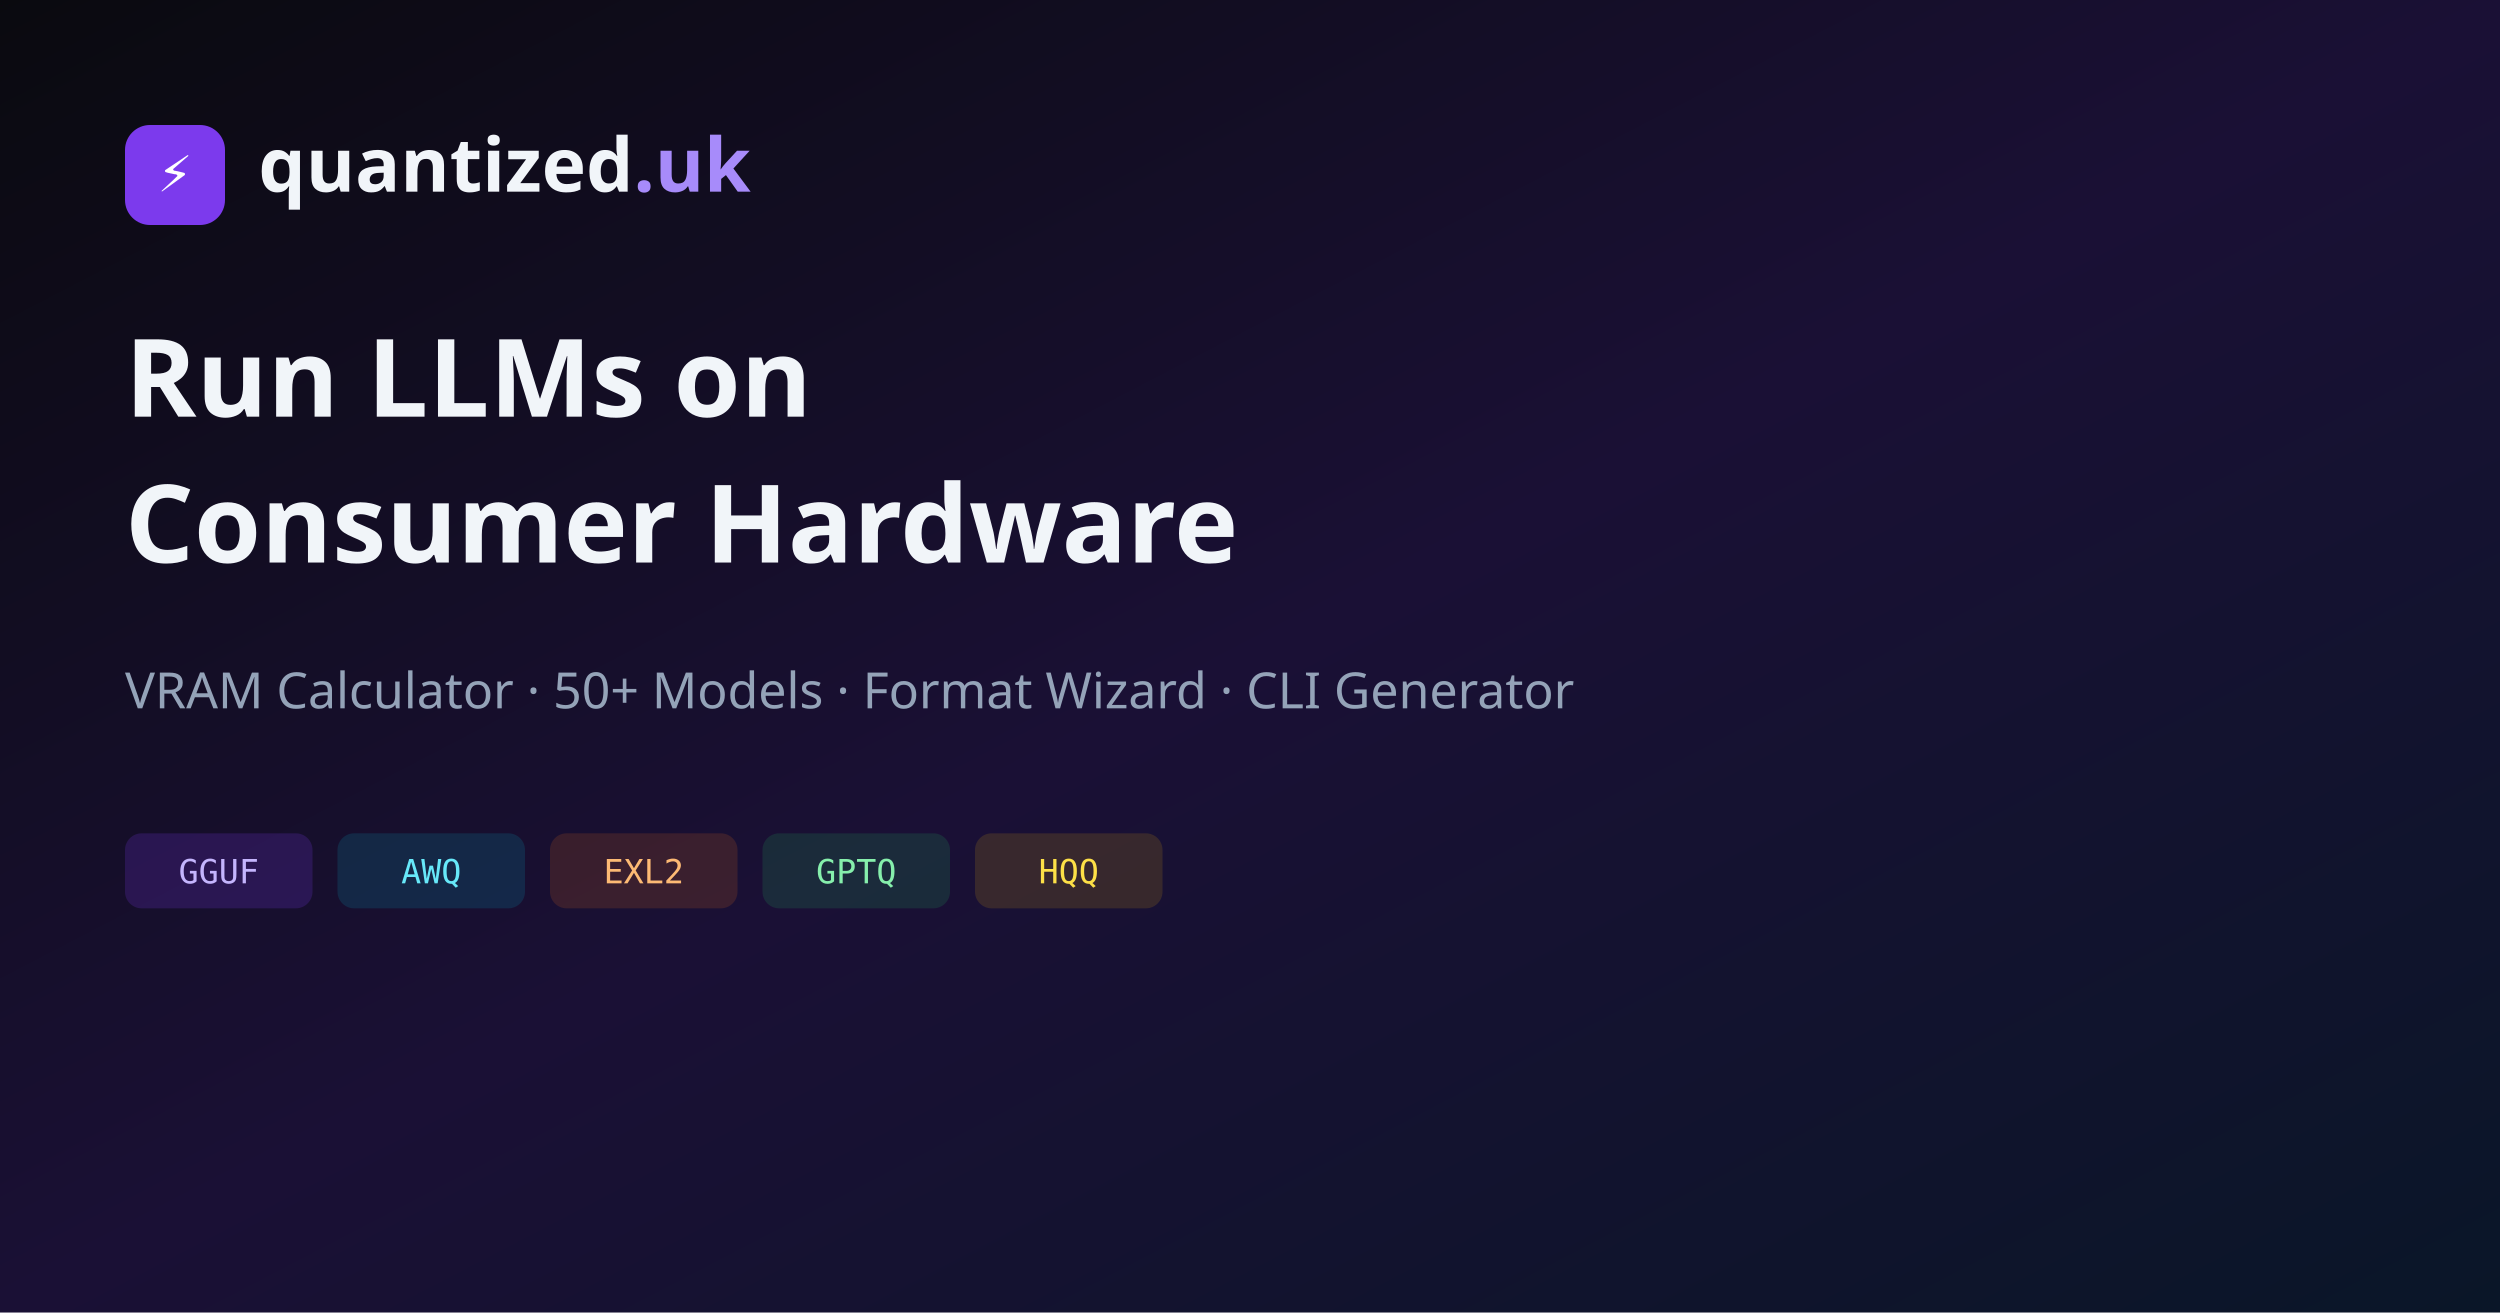
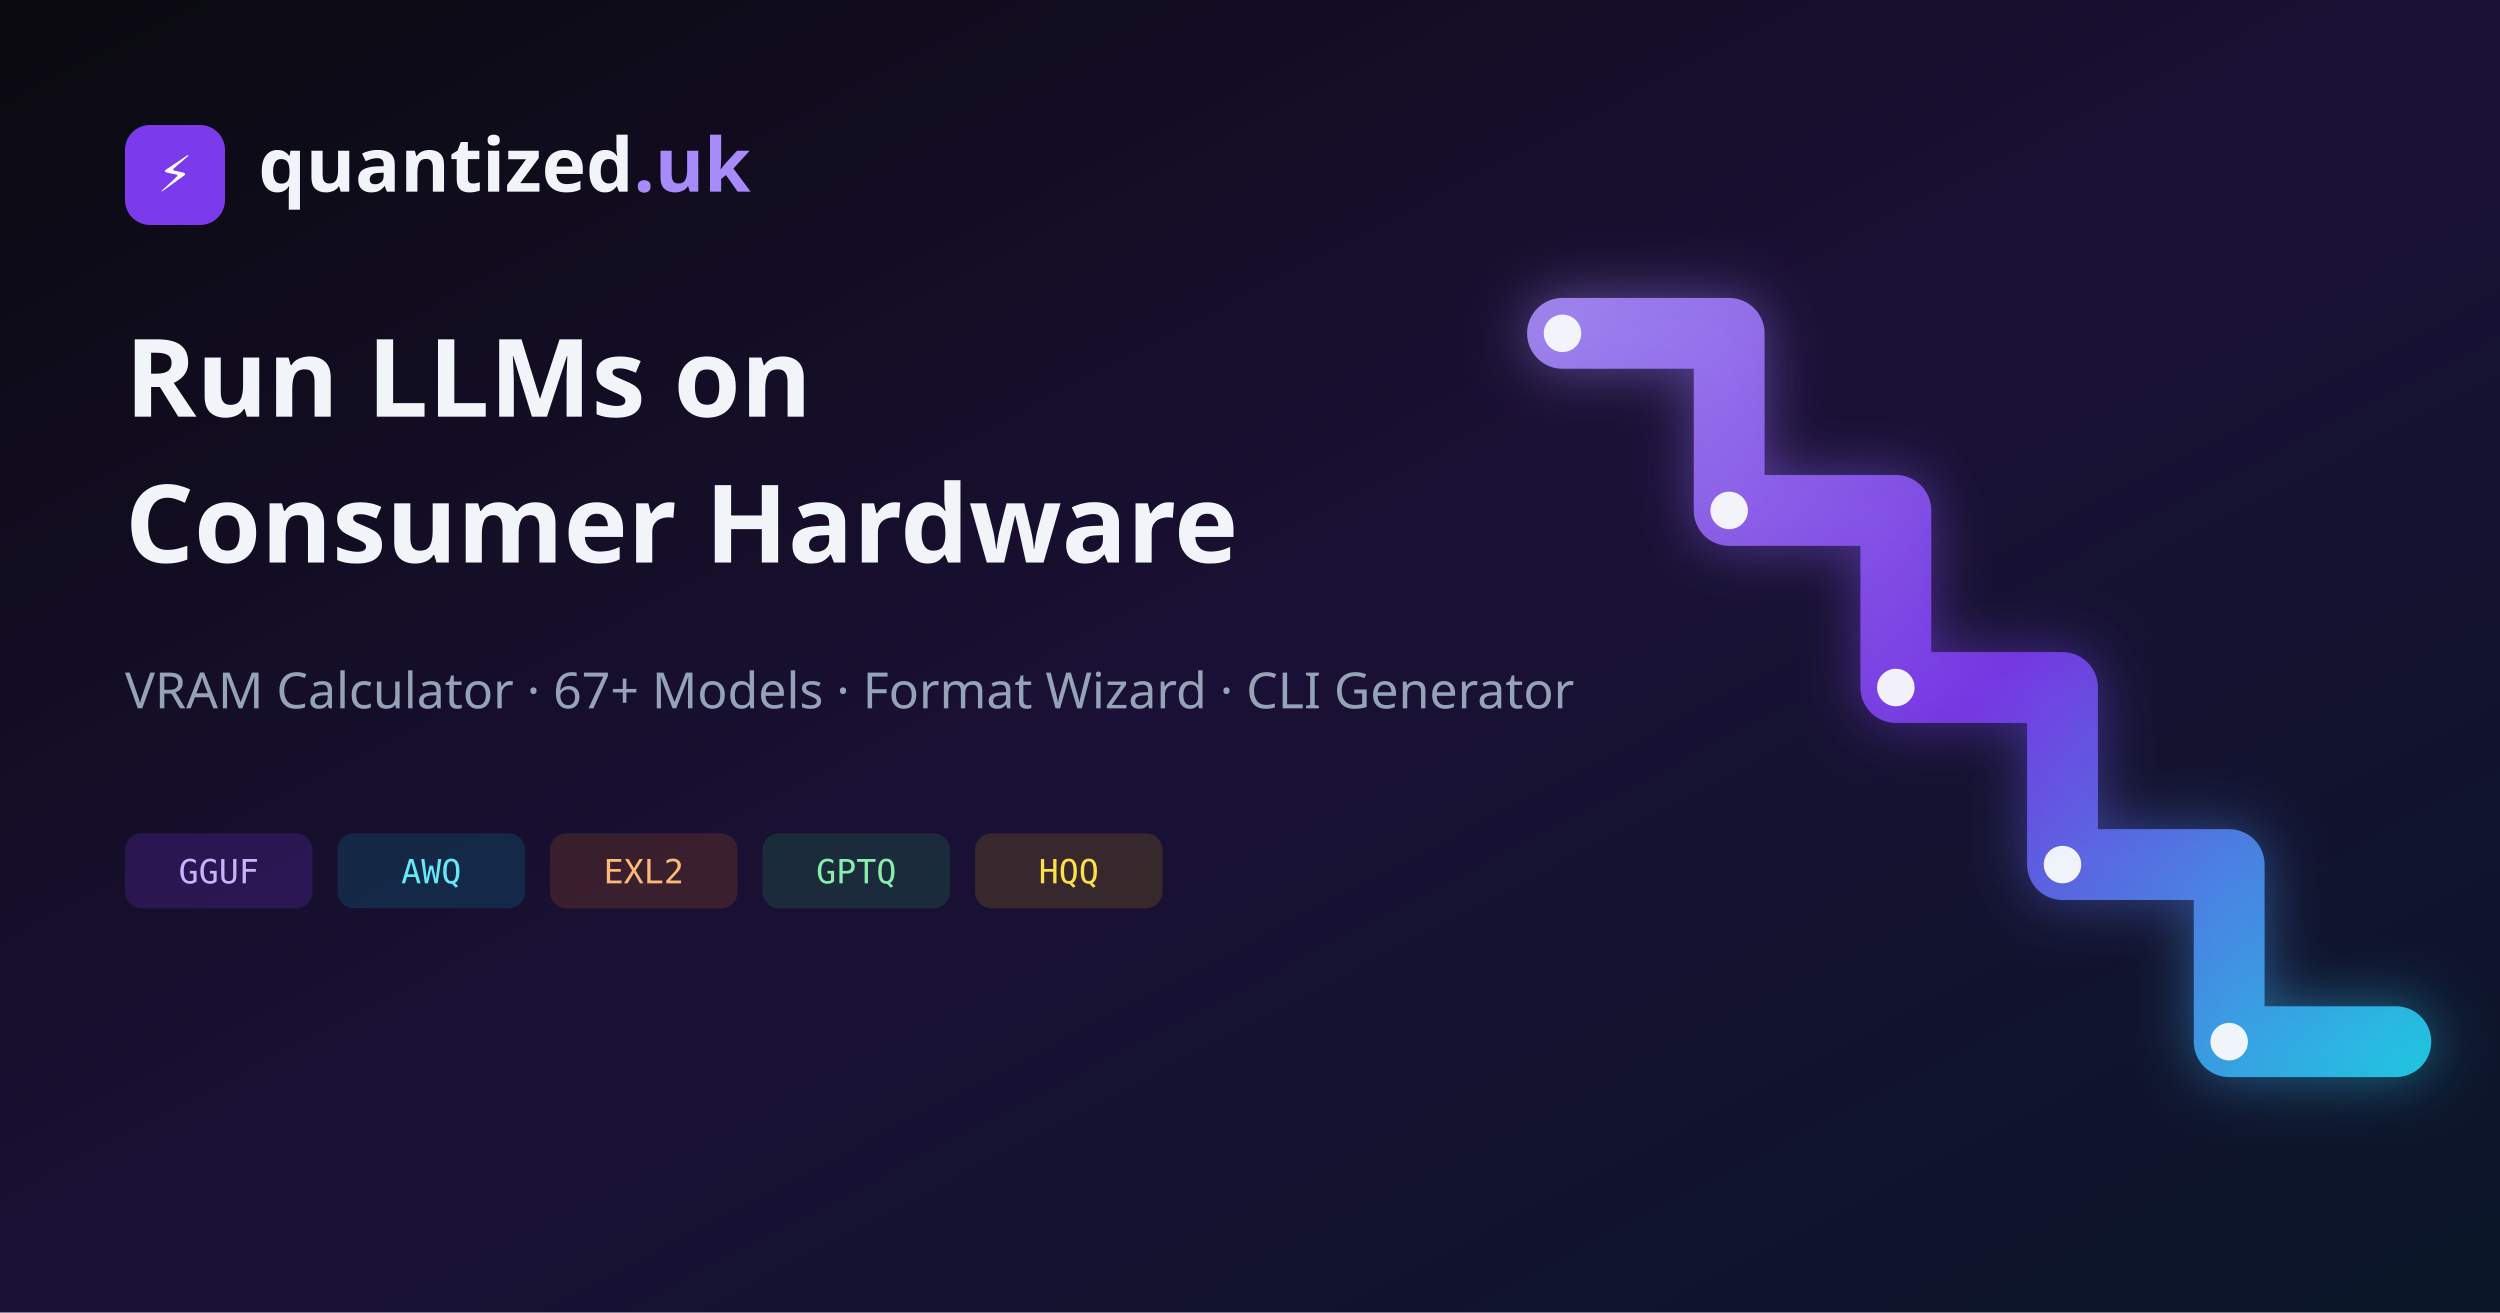
<svg xmlns="http://www.w3.org/2000/svg" width="1200" height="630" viewBox="0 0 1200 630">
  <defs>
    <linearGradient id="bg" x1="0%" y1="0%" x2="100%" y2="100%">
      <stop offset="0%" style="stop-color:#0a0a0f" />
      <stop offset="50%" style="stop-color:#1a1035" />
      <stop offset="100%" style="stop-color:#0a1628" />
    </linearGradient>
+     <linearGradient id="stair" x1="740" y1="150" x2="1150" y2="530" gradientUnits="userSpaceOnUse">
+       <stop offset="0" stop-color="#a78bfa" />
+       <stop offset="0.5" stop-color="#7c3aed" />
+       <stop offset="1" stop-color="#22d3ee" />
+     </linearGradient>
+     <filter id="stairGlow" x="-30%" y="-30%" width="160%" height="160%">
+       <feGaussianBlur stdDeviation="14" />
+     </filter>
  </defs>
  <rect width="1200" height="630" fill="url(#bg)" />
+   <g stroke-linejoin="round" stroke-linecap="round" fill="none">
+     <polyline points="750,160 830,160 830,245 910,245 910,330 990,330 990,415 1070,415 1070,500 1150,500" stroke="url(#stair)" stroke-width="34" filter="url(#stairGlow)" opacity="0.5" />
+     <polyline points="750,160 830,160 830,245 910,245 910,330 990,330 990,415 1070,415 1070,500 1150,500" stroke="url(#stair)" stroke-width="34" opacity="0.9" />
+   </g>
+   <g fill="#f8fafc" opacity="0.95">
+     <circle cx="750" cy="160" r="9" />
+     <circle cx="830" cy="245" r="9" />
+     <circle cx="910" cy="330" r="9" />
+     <circle cx="990" cy="415" r="9" />
+     <circle cx="1070" cy="500" r="9" />
+   </g>
  <rect x="60" y="60" width="48" height="48" rx="12" fill="#7c3aed" />
  <text x="84" y="92" text-anchor="middle" fill="white" font-size="24" font-family="system-ui">⚡</text>
  <text x="124" y="92" fill="#f1f5f9" font-size="36" font-weight="700" font-family="system-ui">quantized<tspan fill="#a78bfa">.uk</tspan>
  </text>
  <text x="60" y="200" fill="#f1f5f9" font-size="52" font-weight="800" font-family="system-ui">Run LLMs on</text>
  <text x="60" y="270" fill="#f1f5f9" font-size="52" font-weight="800" font-family="system-ui">Consumer Hardware</text>
-   <text x="60" y="340" fill="#94a3b8" font-size="24" font-family="system-ui">VRAM Calculator · 50+ Models · Format Wizard · CLI Generator</text>
+   <text x="60" y="340" fill="#94a3b8" font-size="24" font-family="system-ui">VRAM Calculator · 67+ Models · Format Wizard · CLI Generator</text>
  <rect x="60" y="400" width="90" height="36" rx="8" fill="rgba(124,58,237,0.2)" />
  <text x="105" y="424" text-anchor="middle" fill="#c4b5fd" font-size="16" font-family="monospace">GGUF</text>
  <rect x="162" y="400" width="90" height="36" rx="8" fill="rgba(6,182,212,0.15)" />
  <text x="207" y="424" text-anchor="middle" fill="#67e8f9" font-size="16" font-family="monospace">AWQ</text>
  <rect x="264" y="400" width="90" height="36" rx="8" fill="rgba(249,115,22,0.15)" />
  <text x="309" y="424" text-anchor="middle" fill="#fdba74" font-size="16" font-family="monospace">EXL2</text>
  <rect x="366" y="400" width="90" height="36" rx="8" fill="rgba(34,197,94,0.15)" />
  <text x="411" y="424" text-anchor="middle" fill="#86efac" font-size="16" font-family="monospace">GPTQ</text>
  <rect x="468" y="400" width="90" height="36" rx="8" fill="rgba(234,179,8,0.15)" />
  <text x="513" y="424" text-anchor="middle" fill="#fde047" font-size="16" font-family="monospace">HQQ</text>
</svg>
